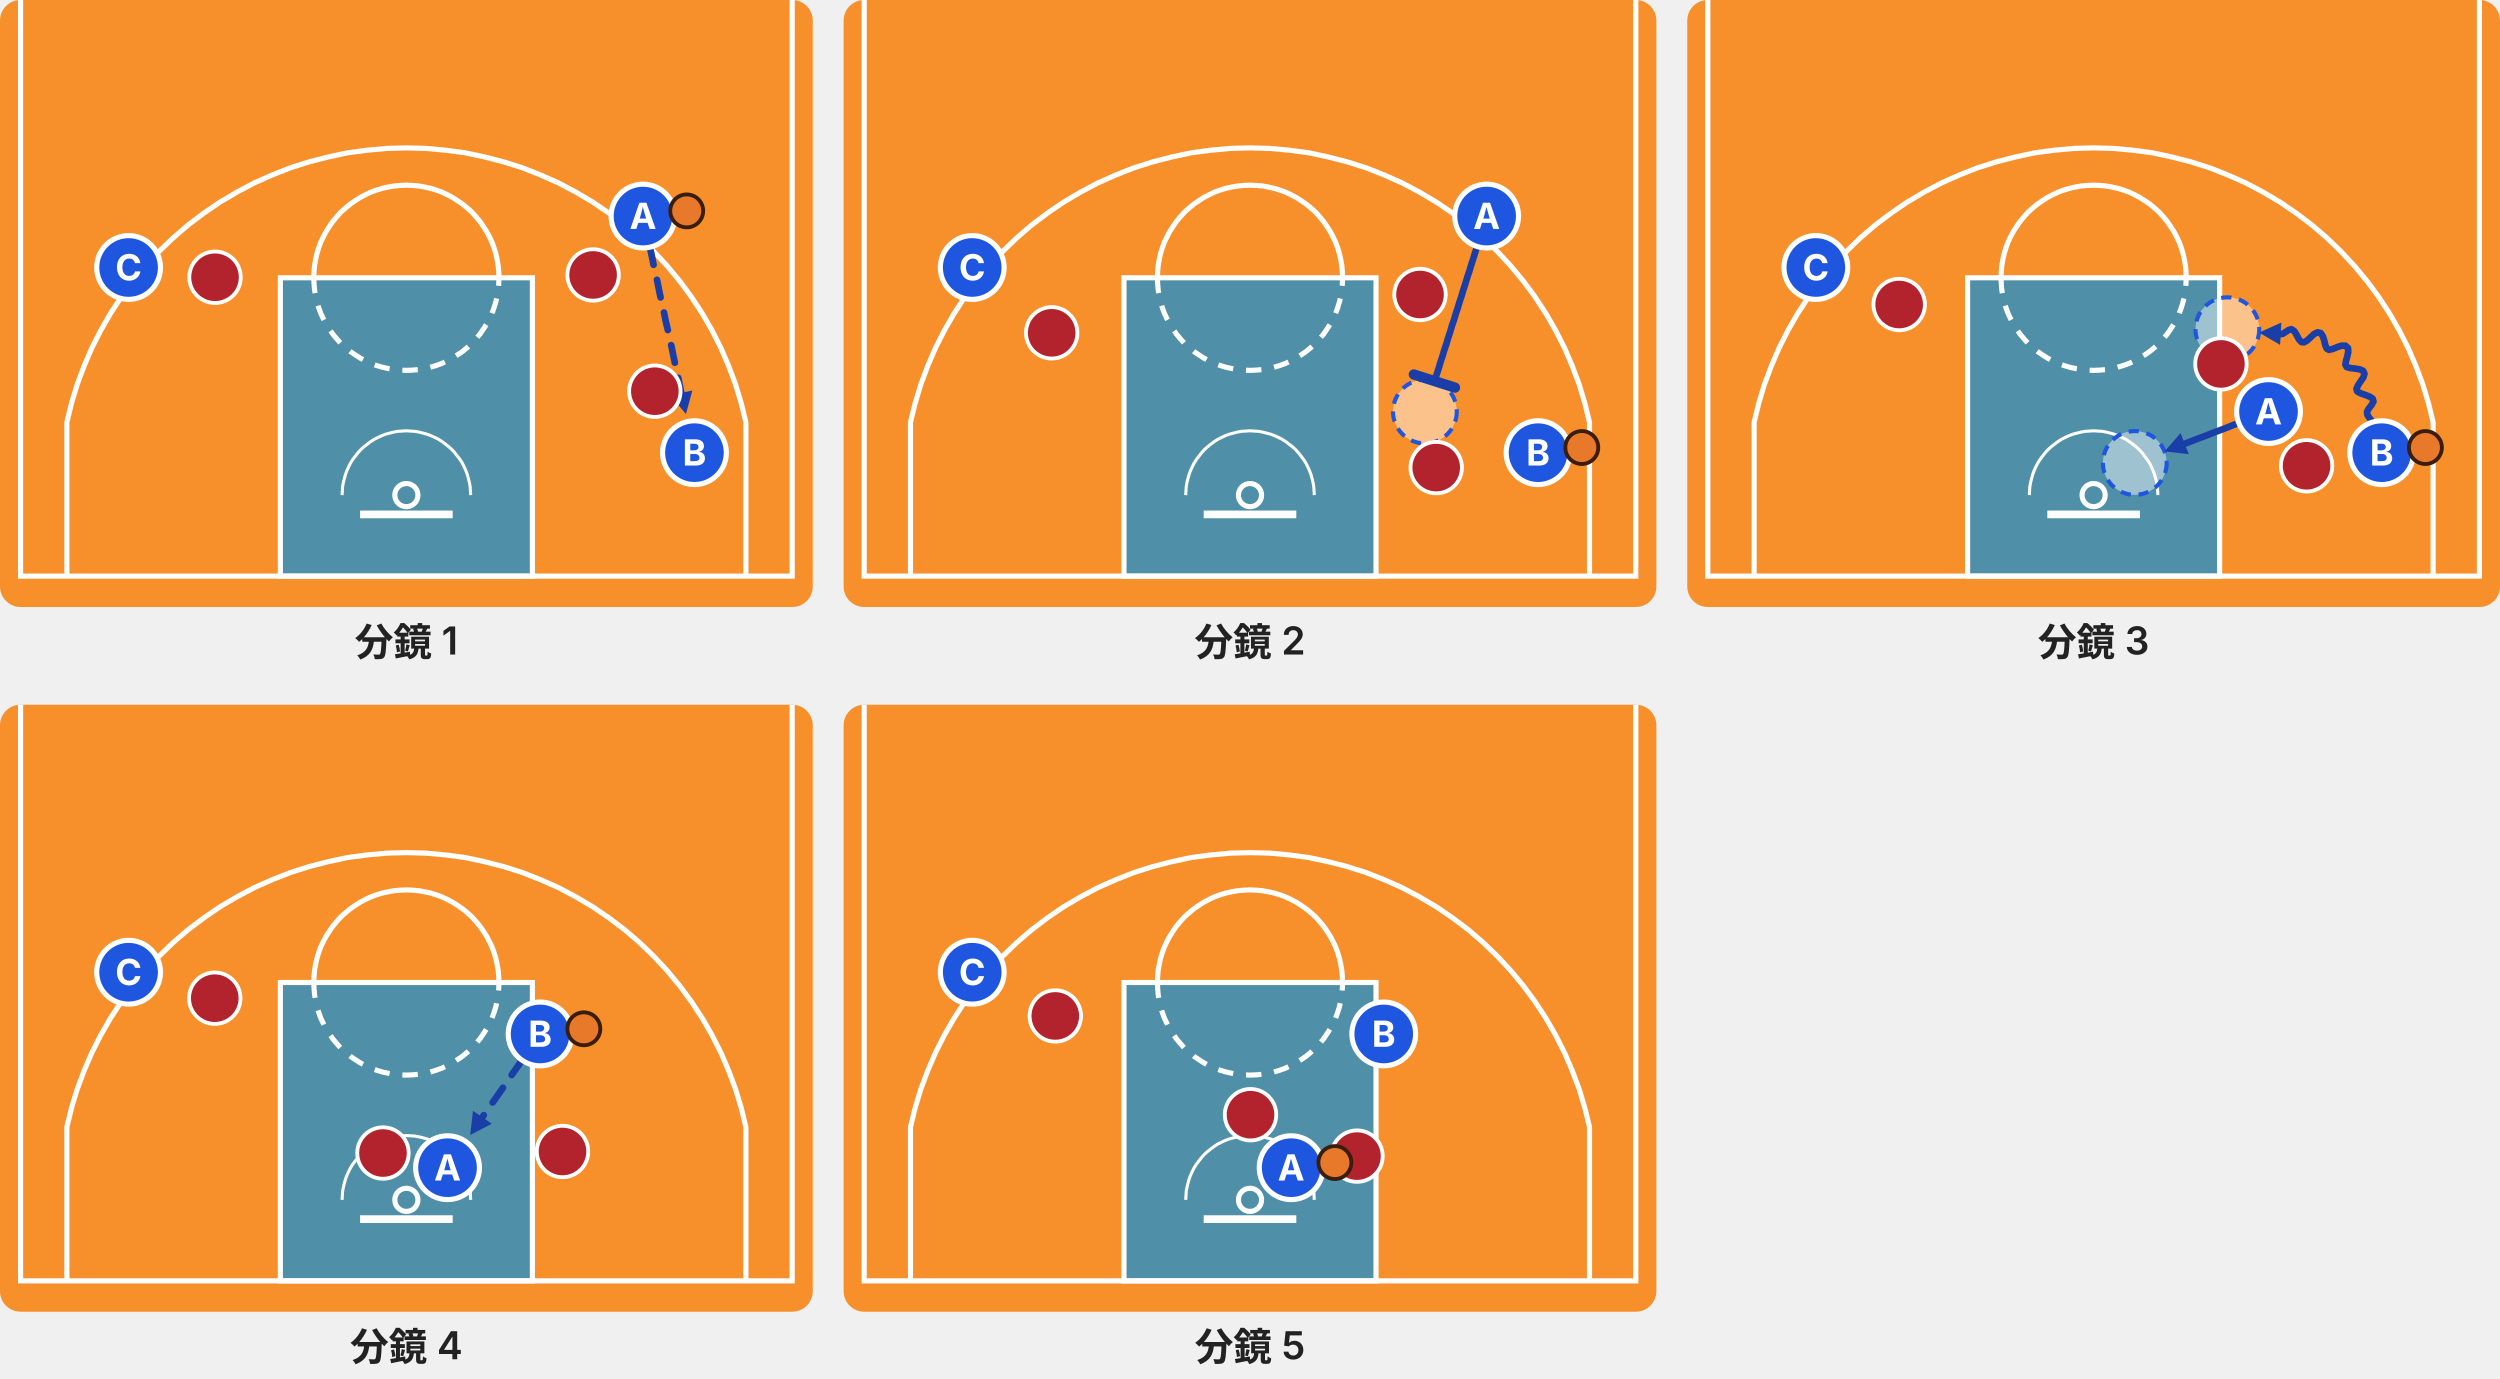
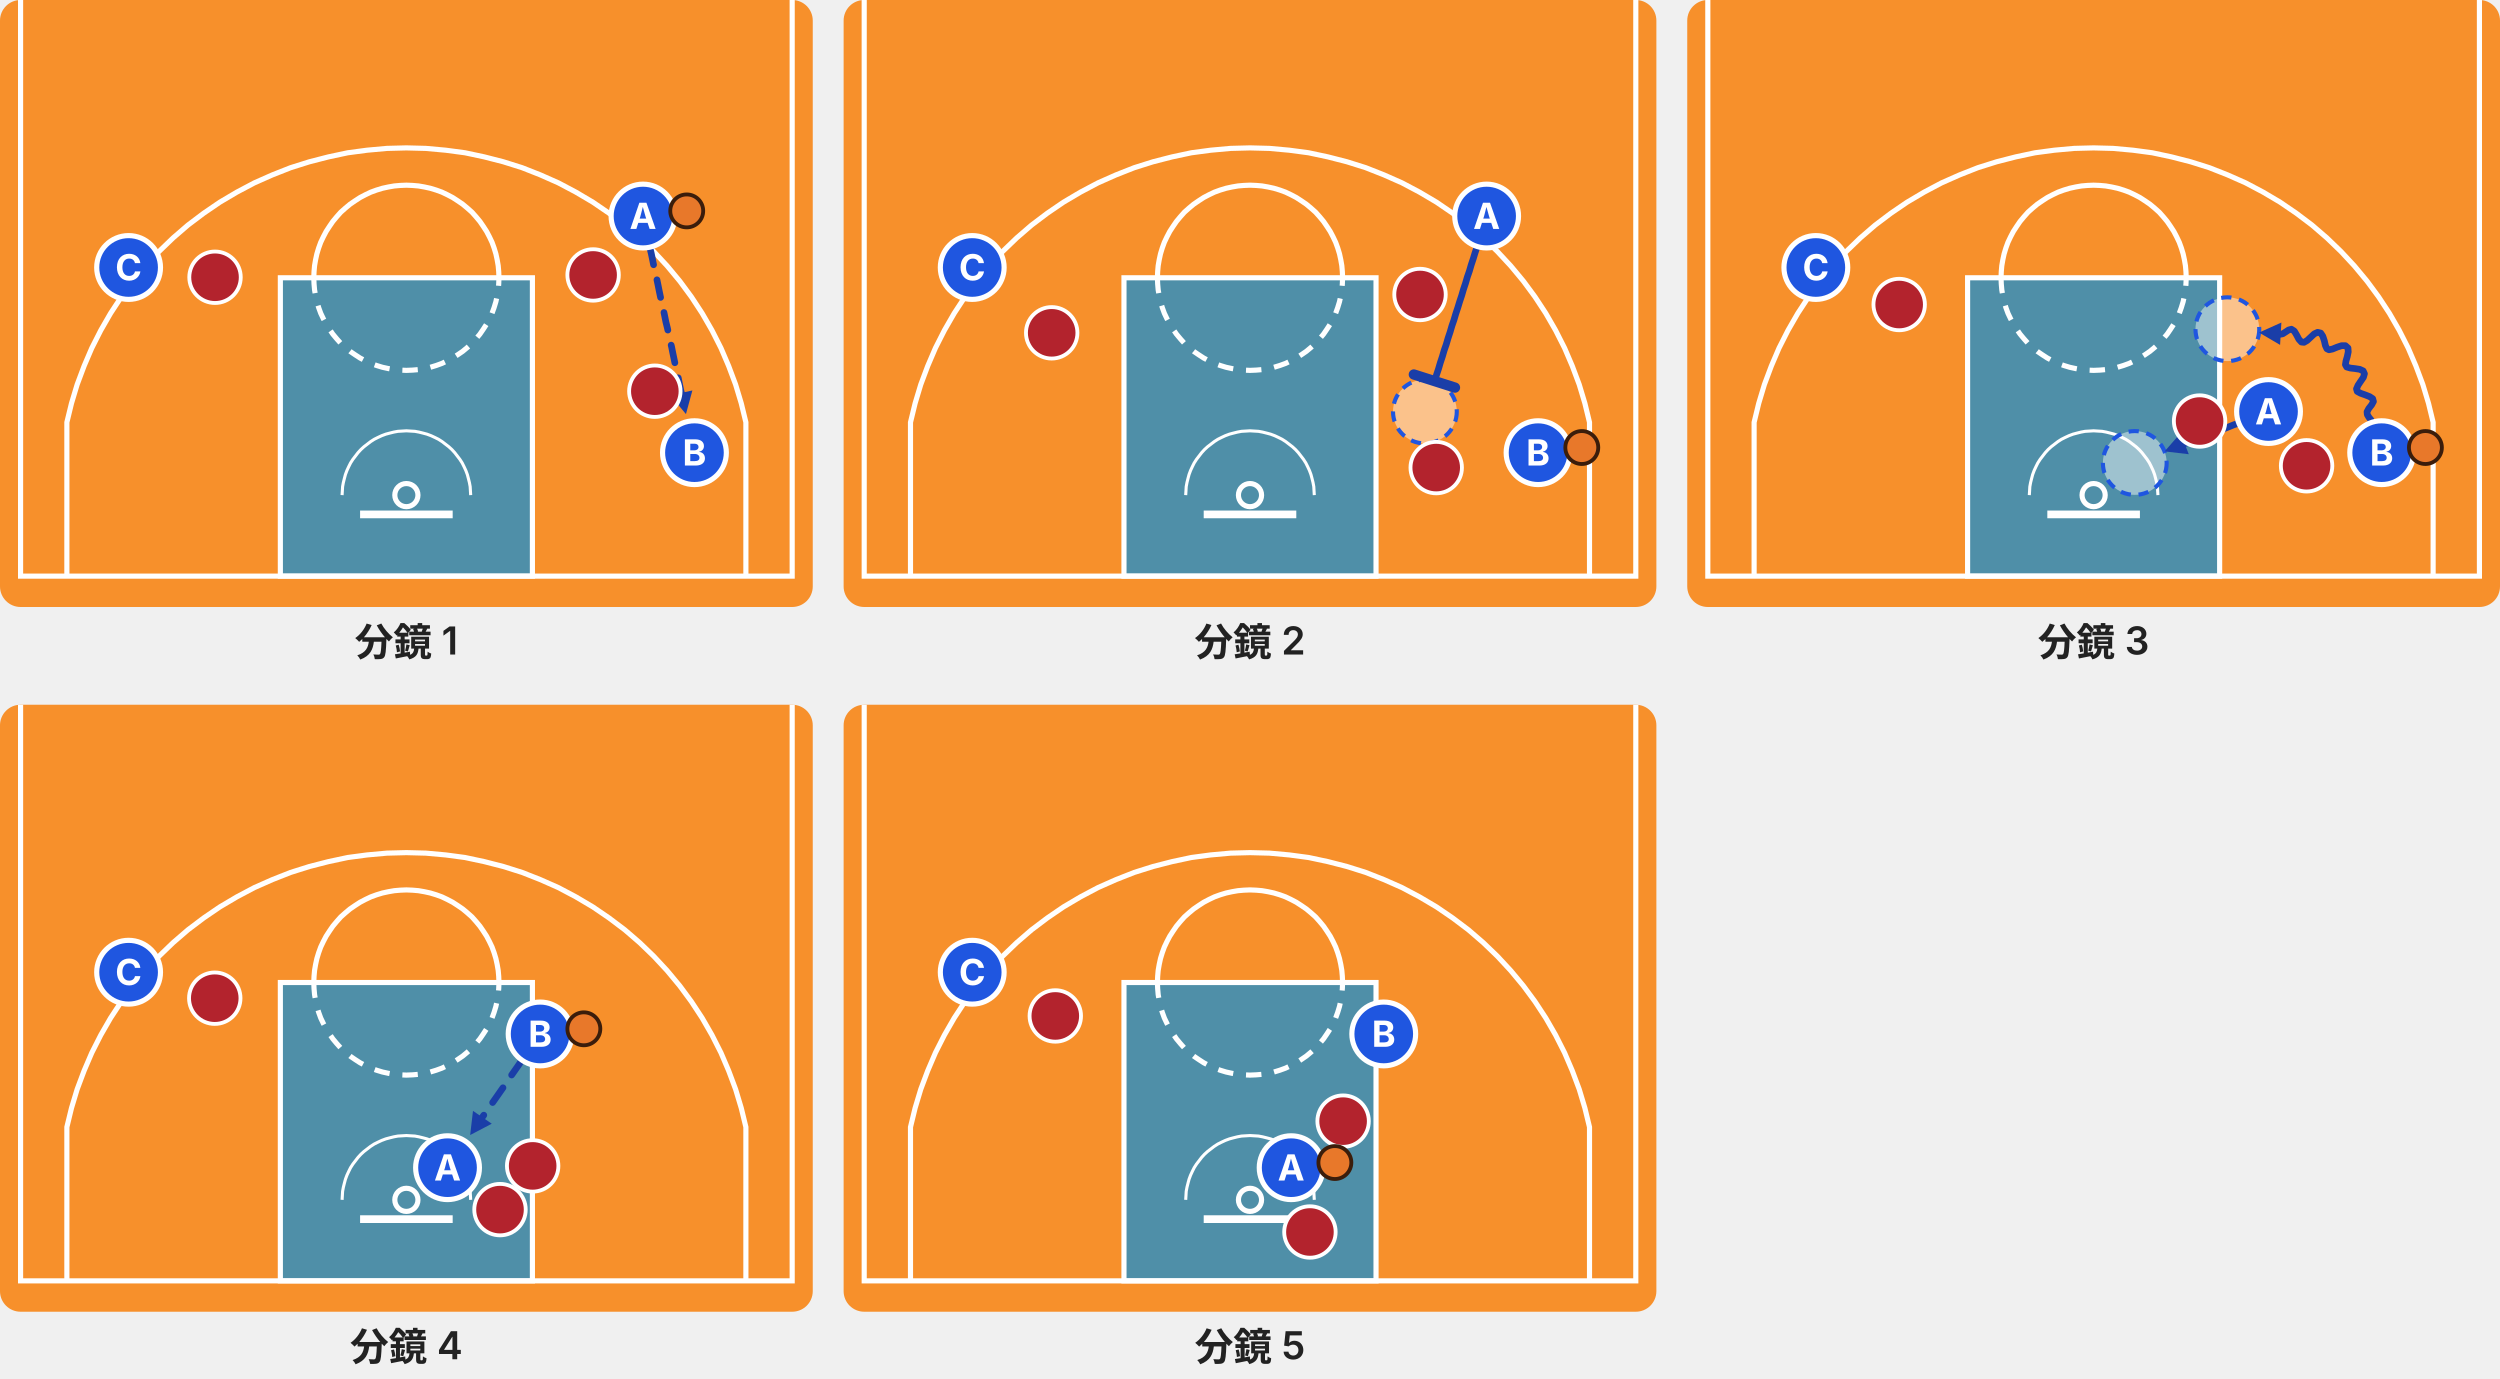
<svg xmlns="http://www.w3.org/2000/svg" viewBox="0 0 972.0 536.0" width="972.0" height="536.0" font-family="-apple-system, 'PingFang TC', 'Noto Sans TC', sans-serif">
  <g transform="translate(0,0)">
    <rect width="316.0" height="236.0" rx="8" fill="#f7902b" />
    <rect x="109.0" y="108.0" width="98.0" height="116.0" fill="#4f8fa8" stroke="#ffffff" stroke-width="2" />
    <polyline points="8.0,0.0 8.0,224.0 308.0,224.0 308.0,0.0" fill="none" stroke="#ffffff" stroke-width="2" />
    <polyline points="194.0,108.0 193.9,105.6 193.7,103.3 193.3,101.0 192.8,98.7 192.1,96.4 191.3,94.2 190.3,92.1 189.2,90.0 187.9,88.0 186.6,86.1 185.1,84.3 183.5,82.5 181.7,80.9 179.9,79.4 178.0,78.1 176.0,76.8 173.9,75.7 171.8,74.7 169.6,73.9 167.3,73.2 165.0,72.7 162.7,72.3 160.4,72.1 158.0,72.0 155.6,72.1 153.3,72.3 151.0,72.7 148.7,73.2 146.4,73.9 144.2,74.7 142.1,75.7 140.0,76.8 138.0,78.1 136.1,79.4 134.3,80.9 132.5,82.5 130.9,84.3 129.4,86.1 128.1,88.0 126.8,90.0 125.7,92.1 124.7,94.2 123.9,96.4 123.2,98.7 122.7,101.0 122.3,103.3 122.1,105.6 122.0,108.0" fill="none" stroke="#ffffff" stroke-width="2" />
    <polyline points="122.0,108.0 122.1,110.4 122.3,112.7 122.7,115.0 123.2,117.3 123.9,119.6 124.7,121.8 125.7,123.9 126.8,126.0 128.1,128.0 129.4,129.9 130.9,131.7 132.5,133.5 134.3,135.1 136.1,136.6 138.0,137.9 140.0,139.2 142.1,140.3 144.2,141.3 146.4,142.1 148.7,142.8 151.0,143.3 153.3,143.7 155.6,143.9 158.0,144.0 160.4,143.9 162.7,143.7 165.0,143.3 167.3,142.8 169.6,142.1 171.8,141.3 173.9,140.3 176.0,139.2 178.0,137.9 179.9,136.6 181.7,135.1 183.5,133.5 185.1,131.7 186.6,129.9 187.9,128.0 189.2,126.0 190.3,123.9 191.3,121.8 192.1,119.6 192.8,117.3 193.3,115.0 193.7,112.7 193.9,110.4 194.0,108.0" fill="none" stroke="#ffffff" stroke-width="2" stroke-dasharray="6 5" />
    <polyline points="290.0,224.0 290.0,164.2 288.2,156.8 286.0,149.5 283.3,142.3 280.3,135.3 276.8,128.4 273.0,121.8 268.8,115.4 264.3,109.3 259.4,103.4 254.2,97.8 248.7,92.5 242.9,87.5 236.8,82.9 230.5,78.6 223.9,74.7 217.1,71.1 210.1,68.0 203.0,65.2 195.7,62.9 188.3,61.0 180.8,59.4 173.3,58.4 165.6,57.7 158.0,57.5 150.4,57.7 142.7,58.4 135.2,59.4 127.7,61.0 120.3,62.9 113.0,65.2 105.9,68.0 98.9,71.1 92.1,74.7 85.5,78.6 79.2,82.9 73.1,87.5 67.3,92.5 61.8,97.8 56.6,103.4 51.7,109.3 47.2,115.4 43.0,121.8 39.2,128.4 35.7,135.3 32.7,142.3 30.0,149.5 27.8,156.8 26.0,164.2 26.0,224.0" fill="none" stroke="#ffffff" stroke-width="2" />
    <polyline points="183.0,192.5 182.9,190.9 182.8,189.2 182.5,187.6 182.1,186.0 181.7,184.5 181.1,182.9 180.4,181.4 179.7,180.0 178.8,178.6 177.8,177.3 176.8,176.0 175.7,174.8 174.5,173.7 173.2,172.7 171.9,171.7 170.5,170.8 169.1,170.1 167.6,169.4 166.0,168.8 164.5,168.4 162.9,168.0 161.3,167.7 159.6,167.6 158.0,167.5 156.4,167.6 154.7,167.7 153.1,168.0 151.5,168.4 150.0,168.8 148.4,169.4 146.9,170.1 145.5,170.8 144.1,171.7 142.8,172.7 141.5,173.7 140.3,174.8 139.2,176.0 138.2,177.3 137.2,178.6 136.3,180.0 135.6,181.4 134.9,182.9 134.3,184.5 133.9,186.0 133.5,187.6 133.2,189.2 133.1,190.9 133.0,192.5" fill="none" stroke="#ffffff" stroke-width="1.2" />
    <line x1="140.0" y1="200.0" x2="176.0" y2="200.0" stroke="#ffffff" stroke-width="3" />
    <circle cx="158.0" cy="192.5" r="4.5" fill="none" stroke="#ffffff" stroke-width="2" />
    <polyline points="252.6,96.1 253.2,98.5 253.7,100.9 254.2,103.4 254.7,105.8 255.3,108.2 255.8,110.6 256.3,113.1 256.8,115.5 257.4,117.9 257.9,120.3 258.4,122.7 258.9,125.2 259.5,127.6 260.0,130.0 260.5,132.4 261.1,134.8 261.6,137.3 262.1,139.7 262.6,142.1 263.2,144.5 263.7,146.9 264.2,149.4 264.7,151.8 265.3,154.2 265.3,154.3" fill="none" stroke="#1a3ea8" stroke-width="2.6" stroke-linecap="round" stroke-linejoin="round" stroke-dasharray="7 6" />
    <polygon points="266.7,161.0 269.2,151.8 260.6,153.7" fill="#1a3ea8" />
    <circle cx="230.6" cy="106.9" r="10.0" fill="#b3232d" stroke="#fff" stroke-width="1.5" />
    <circle cx="254.6" cy="152.1" r="10.0" fill="#b3232d" stroke="#fff" stroke-width="1.5" />
    <circle cx="83.6" cy="107.8" r="10.0" fill="#b3232d" stroke="#fff" stroke-width="1.5" />
    <circle cx="250.0" cy="84.0" r="12.4" fill="#1f56e0" stroke="#fff" stroke-width="2" />
    <text x="250.0" y="89.0" font-size="14" font-weight="700" fill="#fff" text-anchor="middle">A</text>
    <circle cx="270.0" cy="176.0" r="12.4" fill="#1f56e0" stroke="#fff" stroke-width="2" />
    <text x="270.0" y="181.0" font-size="14" font-weight="700" fill="#fff" text-anchor="middle">B</text>
    <circle cx="50.0" cy="104.0" r="12.4" fill="#1f56e0" stroke="#fff" stroke-width="2" />
    <text x="50.0" y="109.0" font-size="14" font-weight="700" fill="#fff" text-anchor="middle">C</text>
    <circle cx="267.0" cy="82.0" r="6.4" fill="#e8782a" stroke="#3b1d0b" stroke-width="1.5" />
    <text x="158.0" y="255.0" font-size="15" font-weight="600" fill="#222" text-anchor="middle">分鏡 1</text>
  </g>
  <g transform="translate(328,0)">
    <rect width="316.0" height="236.0" rx="8" fill="#f7902b" />
    <rect x="109.0" y="108.0" width="98.0" height="116.0" fill="#4f8fa8" stroke="#ffffff" stroke-width="2" />
    <polyline points="8.0,0.0 8.0,224.0 308.0,224.0 308.0,0.0" fill="none" stroke="#ffffff" stroke-width="2" />
    <polyline points="194.0,108.0 193.9,105.6 193.7,103.3 193.3,101.0 192.8,98.7 192.1,96.4 191.3,94.2 190.3,92.1 189.2,90.0 187.9,88.0 186.6,86.1 185.1,84.3 183.5,82.5 181.7,80.9 179.9,79.4 178.0,78.1 176.0,76.8 173.9,75.7 171.8,74.7 169.6,73.9 167.3,73.2 165.0,72.7 162.7,72.3 160.4,72.1 158.0,72.0 155.6,72.1 153.3,72.3 151.0,72.7 148.7,73.2 146.4,73.9 144.2,74.7 142.1,75.7 140.0,76.8 138.0,78.1 136.1,79.4 134.3,80.9 132.5,82.5 130.9,84.3 129.4,86.1 128.1,88.0 126.8,90.0 125.7,92.1 124.7,94.2 123.9,96.4 123.2,98.7 122.7,101.0 122.3,103.3 122.1,105.6 122.0,108.0" fill="none" stroke="#ffffff" stroke-width="2" />
    <polyline points="122.0,108.0 122.1,110.4 122.3,112.7 122.7,115.0 123.2,117.3 123.9,119.6 124.7,121.8 125.7,123.9 126.8,126.0 128.1,128.0 129.4,129.9 130.9,131.7 132.5,133.5 134.3,135.1 136.1,136.6 138.0,137.9 140.0,139.2 142.1,140.3 144.2,141.3 146.4,142.1 148.7,142.8 151.0,143.3 153.3,143.7 155.6,143.9 158.0,144.0 160.4,143.9 162.7,143.7 165.0,143.3 167.3,142.8 169.6,142.1 171.8,141.3 173.9,140.3 176.0,139.2 178.0,137.9 179.9,136.6 181.7,135.1 183.5,133.5 185.1,131.7 186.6,129.9 187.9,128.0 189.2,126.0 190.3,123.9 191.3,121.8 192.1,119.6 192.8,117.3 193.3,115.0 193.7,112.7 193.9,110.4 194.0,108.0" fill="none" stroke="#ffffff" stroke-width="2" stroke-dasharray="6 5" />
    <polyline points="290.0,224.0 290.0,164.2 288.2,156.8 286.0,149.5 283.3,142.3 280.3,135.3 276.8,128.4 273.0,121.8 268.8,115.4 264.3,109.3 259.4,103.4 254.2,97.8 248.7,92.5 242.9,87.5 236.8,82.9 230.5,78.6 223.9,74.7 217.1,71.1 210.1,68.0 203.0,65.2 195.7,62.9 188.3,61.0 180.8,59.4 173.3,58.4 165.6,57.7 158.0,57.5 150.4,57.7 142.7,58.4 135.2,59.4 127.7,61.0 120.3,62.9 113.0,65.2 105.9,68.0 98.9,71.1 92.1,74.7 85.5,78.6 79.2,82.9 73.1,87.5 67.3,92.5 61.8,97.8 56.6,103.4 51.7,109.3 47.2,115.4 43.0,121.8 39.2,128.4 35.7,135.3 32.7,142.3 30.0,149.5 27.8,156.8 26.0,164.2 26.0,224.0" fill="none" stroke="#ffffff" stroke-width="2" />
    <polyline points="183.0,192.5 182.9,190.9 182.8,189.2 182.5,187.6 182.1,186.0 181.7,184.5 181.1,182.9 180.4,181.4 179.7,180.0 178.8,178.6 177.8,177.3 176.8,176.0 175.7,174.8 174.5,173.7 173.2,172.7 171.9,171.7 170.5,170.8 169.1,170.1 167.6,169.4 166.0,168.8 164.5,168.4 162.9,168.0 161.3,167.7 159.6,167.6 158.0,167.5 156.4,167.6 154.7,167.7 153.1,168.0 151.5,168.4 150.0,168.8 148.4,169.4 146.9,170.1 145.5,170.8 144.1,171.7 142.8,172.7 141.5,173.7 140.3,174.8 139.2,176.0 138.2,177.3 137.2,178.6 136.3,180.0 135.6,181.4 134.9,182.9 134.3,184.5 133.9,186.0 133.5,187.6 133.2,189.2 133.1,190.9 133.0,192.5" fill="none" stroke="#ffffff" stroke-width="1.2" />
    <line x1="140.0" y1="200.0" x2="176.0" y2="200.0" stroke="#ffffff" stroke-width="3" />
    <circle cx="158.0" cy="192.5" r="4.5" fill="none" stroke="#ffffff" stroke-width="2" />
    <circle cx="226.0" cy="160.0" r="12.4" fill="#ffffff" fill-opacity="0.45" stroke="#1f56e0" stroke-width="1.6" stroke-dasharray="4 3" />
    <polyline points="246.3,95.8 246.3,95.9 245.5,98.3 244.8,100.6 244.0,103.0 243.3,105.4 242.5,107.7 241.8,110.1 241.0,112.5 240.3,114.9 239.5,117.3 238.8,119.6 238.0,122.0 237.3,124.4 236.5,126.7 235.8,129.1 235.0,131.5 234.3,133.9 233.5,136.2 232.8,138.6 232.0,141.0 231.3,143.4 230.5,145.8 229.8,148.1 229.7,148.2" fill="none" stroke="#1a3ea8" stroke-width="2.6" stroke-linecap="round" stroke-linejoin="round" />
    <line x1="237.7" y1="150.7" x2="221.7" y2="145.6" stroke="#1a3ea8" stroke-width="4" stroke-linecap="round" />
    <circle cx="224.1" cy="114.5" r="10.0" fill="#b3232d" stroke="#fff" stroke-width="1.5" />
    <circle cx="230.4" cy="181.8" r="10.0" fill="#b3232d" stroke="#fff" stroke-width="1.5" />
    <circle cx="80.9" cy="129.4" r="10.0" fill="#b3232d" stroke="#fff" stroke-width="1.5" />
    <circle cx="250.0" cy="84.0" r="12.4" fill="#1f56e0" stroke="#fff" stroke-width="2" />
    <text x="250.0" y="89.0" font-size="14" font-weight="700" fill="#fff" text-anchor="middle">A</text>
    <circle cx="270.0" cy="176.0" r="12.4" fill="#1f56e0" stroke="#fff" stroke-width="2" />
    <text x="270.0" y="181.0" font-size="14" font-weight="700" fill="#fff" text-anchor="middle">B</text>
    <circle cx="50.0" cy="104.0" r="12.4" fill="#1f56e0" stroke="#fff" stroke-width="2" />
    <text x="50.0" y="109.0" font-size="14" font-weight="700" fill="#fff" text-anchor="middle">C</text>
    <circle cx="287.0" cy="174.0" r="6.4" fill="#e8782a" stroke="#3b1d0b" stroke-width="1.5" />
    <text x="158.0" y="255.0" font-size="15" font-weight="600" fill="#222" text-anchor="middle">分鏡 2</text>
  </g>
  <g transform="translate(656,0)">
    <rect width="316.0" height="236.0" rx="8" fill="#f7902b" />
    <rect x="109.0" y="108.0" width="98.0" height="116.0" fill="#4f8fa8" stroke="#ffffff" stroke-width="2" />
    <polyline points="8.0,0.0 8.0,224.0 308.0,224.0 308.0,0.0" fill="none" stroke="#ffffff" stroke-width="2" />
    <polyline points="194.0,108.0 193.9,105.6 193.7,103.3 193.3,101.0 192.8,98.7 192.1,96.4 191.3,94.2 190.3,92.1 189.2,90.0 187.9,88.0 186.6,86.1 185.1,84.3 183.5,82.5 181.7,80.9 179.9,79.4 178.0,78.1 176.0,76.8 173.9,75.7 171.8,74.7 169.6,73.9 167.3,73.2 165.0,72.7 162.7,72.3 160.4,72.1 158.0,72.0 155.6,72.1 153.3,72.3 151.0,72.7 148.7,73.2 146.4,73.9 144.2,74.7 142.1,75.7 140.0,76.8 138.0,78.1 136.1,79.4 134.3,80.9 132.5,82.5 130.9,84.3 129.4,86.1 128.1,88.0 126.8,90.0 125.7,92.1 124.7,94.2 123.9,96.4 123.2,98.7 122.7,101.0 122.3,103.3 122.1,105.6 122.0,108.0" fill="none" stroke="#ffffff" stroke-width="2" />
    <polyline points="122.0,108.0 122.1,110.4 122.3,112.7 122.7,115.0 123.2,117.3 123.9,119.6 124.7,121.8 125.7,123.9 126.8,126.0 128.1,128.0 129.4,129.9 130.9,131.7 132.5,133.5 134.3,135.1 136.1,136.6 138.0,137.9 140.0,139.2 142.1,140.3 144.2,141.3 146.4,142.1 148.7,142.8 151.0,143.3 153.3,143.7 155.6,143.9 158.0,144.0 160.4,143.9 162.7,143.7 165.0,143.3 167.3,142.8 169.6,142.1 171.8,141.3 173.9,140.3 176.0,139.2 178.0,137.9 179.9,136.6 181.7,135.1 183.5,133.5 185.1,131.7 186.6,129.9 187.9,128.0 189.2,126.0 190.3,123.9 191.3,121.8 192.1,119.6 192.8,117.3 193.3,115.0 193.7,112.7 193.9,110.4 194.0,108.0" fill="none" stroke="#ffffff" stroke-width="2" stroke-dasharray="6 5" />
    <polyline points="290.0,224.0 290.0,164.2 288.2,156.8 286.0,149.5 283.3,142.3 280.3,135.3 276.8,128.4 273.0,121.8 268.8,115.4 264.3,109.3 259.4,103.4 254.2,97.8 248.7,92.5 242.9,87.5 236.8,82.9 230.5,78.6 223.9,74.7 217.1,71.1 210.1,68.0 203.0,65.2 195.7,62.9 188.3,61.0 180.8,59.4 173.3,58.4 165.6,57.7 158.0,57.5 150.4,57.7 142.7,58.4 135.2,59.4 127.7,61.0 120.3,62.9 113.0,65.2 105.9,68.0 98.9,71.1 92.1,74.7 85.5,78.6 79.2,82.9 73.1,87.5 67.3,92.5 61.8,97.8 56.6,103.4 51.7,109.3 47.2,115.4 43.0,121.8 39.2,128.4 35.7,135.3 32.7,142.3 30.0,149.5 27.8,156.8 26.0,164.2 26.0,224.0" fill="none" stroke="#ffffff" stroke-width="2" />
    <polyline points="183.0,192.5 182.9,190.9 182.8,189.2 182.5,187.6 182.1,186.0 181.7,184.5 181.1,182.9 180.4,181.4 179.7,180.0 178.8,178.6 177.8,177.3 176.8,176.0 175.7,174.8 174.5,173.7 173.2,172.7 171.9,171.7 170.5,170.8 169.1,170.1 167.6,169.4 166.0,168.8 164.5,168.4 162.9,168.0 161.3,167.7 159.6,167.6 158.0,167.5 156.4,167.6 154.7,167.7 153.1,168.0 151.5,168.4 150.0,168.8 148.4,169.4 146.9,170.1 145.5,170.8 144.1,171.7 142.8,172.7 141.5,173.7 140.3,174.8 139.2,176.0 138.2,177.3 137.2,178.6 136.3,180.0 135.6,181.4 134.9,182.9 134.3,184.5 133.9,186.0 133.5,187.6 133.2,189.2 133.1,190.9 133.0,192.5" fill="none" stroke="#ffffff" stroke-width="1.2" />
    <line x1="140.0" y1="200.0" x2="176.0" y2="200.0" stroke="#ffffff" stroke-width="3" />
    <circle cx="158.0" cy="192.5" r="4.5" fill="none" stroke="#ffffff" stroke-width="2" />
    <circle cx="210.0" cy="128.0" r="12.4" fill="#ffffff" fill-opacity="0.45" stroke="#1f56e0" stroke-width="1.6" stroke-dasharray="4 3" />
    <circle cx="174.0" cy="180.0" r="12.4" fill="#ffffff" fill-opacity="0.45" stroke="#1f56e0" stroke-width="1.6" stroke-dasharray="4 3" />
    <polyline points="266.3,164.2 265.8,163.2 265.0,162.2 264.4,161.2 264.3,160.1 265.0,158.8 266.1,157.4 266.8,156.1 266.5,155.0 265.3,154.2 263.5,153.5 261.8,152.9 260.5,152.2 260.2,151.2 260.8,149.8 261.8,148.3 262.9,146.7 263.3,145.3 262.8,144.2 261.5,143.6 259.6,143.3 257.8,143.1 256.4,142.7 255.9,141.8 256.1,140.4 256.6,138.7 257.0,136.8 256.9,135.3 255.9,134.4 254.4,134.4 252.6,135.0 250.9,135.7 249.5,136.0 248.7,135.6 248.1,134.3 247.7,132.5 247.1,130.7 246.3,129.5 245.1,129.2 243.8,129.8 242.4,131.1 241.0,132.4 239.8,133.1 238.8,133.0 237.8,131.9 236.9,130.2 236.0,128.7 234.9,128.0 233.8,128.3 232.6,129.1 231.5,129.8 230.3,130.0 229.3,129.7 229.1,129.6" fill="none" stroke="#1a3ea8" stroke-width="2.6" stroke-linecap="round" stroke-linejoin="round" />
    <polygon points="222.3,129.3 230.5,134.1 231.0,125.4" fill="#1a3ea8" />
    <polyline points="214.4,164.5 212.4,165.2 210.2,166.1 207.9,167.0 205.7,167.8 203.4,168.7 201.1,169.6 198.9,170.4 196.6,171.3 194.3,172.2 192.1,173.0 191.9,173.1" fill="none" stroke="#1a3ea8" stroke-width="2.6" stroke-linecap="round" stroke-linejoin="round" />
    <polygon points="185.6,175.5 195.0,176.6 191.8,168.4" fill="#1a3ea8" />
-     <circle cx="207.5" cy="141.5" r="10.0" fill="#b3232d" stroke="#fff" stroke-width="1.5" />
+     <circle cx="199.2" cy="163.7" r="10.0" fill="#b3232d" stroke="#fff" stroke-width="1.5" />
    <circle cx="240.8" cy="181.1" r="10.0" fill="#b3232d" stroke="#fff" stroke-width="1.5" />
    <circle cx="82.4" cy="118.4" r="10.0" fill="#b3232d" stroke="#fff" stroke-width="1.5" />
    <circle cx="226.0" cy="160.0" r="12.4" fill="#1f56e0" stroke="#fff" stroke-width="2" />
    <text x="226.0" y="165.0" font-size="14" font-weight="700" fill="#fff" text-anchor="middle">A</text>
    <circle cx="270.0" cy="176.0" r="12.4" fill="#1f56e0" stroke="#fff" stroke-width="2" />
    <text x="270.0" y="181.0" font-size="14" font-weight="700" fill="#fff" text-anchor="middle">B</text>
    <circle cx="50.0" cy="104.0" r="12.4" fill="#1f56e0" stroke="#fff" stroke-width="2" />
    <text x="50.0" y="109.0" font-size="14" font-weight="700" fill="#fff" text-anchor="middle">C</text>
    <circle cx="287.0" cy="174.0" r="6.4" fill="#e8782a" stroke="#3b1d0b" stroke-width="1.5" />
    <text x="158.0" y="255.0" font-size="15" font-weight="600" fill="#222" text-anchor="middle">分鏡 3</text>
  </g>
  <g transform="translate(0,274)">
    <rect width="316.0" height="236.0" rx="8" fill="#f7902b" />
    <rect x="109.0" y="108.0" width="98.0" height="116.0" fill="#4f8fa8" stroke="#ffffff" stroke-width="2" />
    <polyline points="8.0,0.0 8.0,224.0 308.0,224.0 308.0,0.0" fill="none" stroke="#ffffff" stroke-width="2" />
    <polyline points="194.0,108.0 193.9,105.6 193.7,103.3 193.3,101.0 192.8,98.7 192.1,96.4 191.3,94.2 190.3,92.1 189.2,90.0 187.9,88.0 186.6,86.1 185.1,84.3 183.5,82.5 181.7,80.9 179.9,79.4 178.0,78.1 176.0,76.8 173.9,75.7 171.8,74.7 169.6,73.9 167.3,73.2 165.0,72.7 162.7,72.3 160.4,72.1 158.0,72.0 155.6,72.1 153.3,72.3 151.0,72.7 148.7,73.2 146.4,73.9 144.2,74.7 142.1,75.7 140.0,76.8 138.0,78.1 136.1,79.4 134.3,80.9 132.5,82.5 130.9,84.3 129.4,86.1 128.1,88.0 126.8,90.0 125.7,92.1 124.7,94.2 123.9,96.4 123.2,98.7 122.7,101.0 122.3,103.3 122.1,105.6 122.0,108.0" fill="none" stroke="#ffffff" stroke-width="2" />
    <polyline points="122.0,108.0 122.1,110.4 122.3,112.7 122.7,115.0 123.2,117.3 123.9,119.6 124.7,121.8 125.7,123.9 126.8,126.0 128.1,128.0 129.4,129.9 130.9,131.7 132.5,133.5 134.3,135.1 136.1,136.6 138.0,137.9 140.0,139.2 142.1,140.3 144.2,141.3 146.4,142.1 148.7,142.8 151.0,143.3 153.3,143.7 155.6,143.9 158.0,144.0 160.4,143.9 162.7,143.7 165.0,143.3 167.3,142.8 169.6,142.1 171.8,141.3 173.9,140.3 176.0,139.2 178.0,137.9 179.9,136.6 181.7,135.1 183.5,133.5 185.1,131.7 186.6,129.9 187.9,128.0 189.2,126.0 190.3,123.9 191.3,121.8 192.1,119.6 192.8,117.3 193.3,115.0 193.7,112.7 193.9,110.4 194.0,108.0" fill="none" stroke="#ffffff" stroke-width="2" stroke-dasharray="6 5" />
    <polyline points="290.0,224.0 290.0,164.2 288.2,156.8 286.0,149.5 283.3,142.3 280.3,135.3 276.8,128.4 273.0,121.8 268.8,115.4 264.3,109.3 259.4,103.4 254.2,97.8 248.7,92.5 242.9,87.5 236.8,82.9 230.5,78.6 223.9,74.7 217.1,71.1 210.1,68.0 203.0,65.2 195.7,62.9 188.3,61.0 180.8,59.4 173.3,58.4 165.6,57.7 158.0,57.5 150.4,57.7 142.7,58.4 135.2,59.4 127.7,61.0 120.3,62.9 113.0,65.2 105.9,68.0 98.9,71.1 92.1,74.7 85.5,78.6 79.2,82.9 73.1,87.5 67.3,92.5 61.8,97.8 56.6,103.4 51.7,109.3 47.2,115.4 43.0,121.8 39.2,128.4 35.7,135.3 32.7,142.3 30.0,149.5 27.8,156.8 26.0,164.2 26.0,224.0" fill="none" stroke="#ffffff" stroke-width="2" />
    <polyline points="183.0,192.5 182.9,190.9 182.8,189.2 182.5,187.6 182.1,186.0 181.7,184.5 181.1,182.9 180.4,181.4 179.7,180.0 178.8,178.6 177.8,177.3 176.8,176.0 175.7,174.8 174.5,173.7 173.2,172.7 171.9,171.7 170.5,170.8 169.1,170.1 167.6,169.4 166.0,168.8 164.5,168.4 162.9,168.0 161.3,167.7 159.6,167.6 158.0,167.5 156.4,167.6 154.7,167.7 153.1,168.0 151.5,168.4 150.0,168.8 148.4,169.4 146.9,170.1 145.5,170.8 144.1,171.7 142.8,172.7 141.5,173.7 140.3,174.8 139.2,176.0 138.2,177.3 137.2,178.6 136.3,180.0 135.6,181.4 134.9,182.9 134.3,184.5 133.9,186.0 133.5,187.6 133.2,189.2 133.1,190.9 133.0,192.5" fill="none" stroke="#ffffff" stroke-width="1.2" />
    <line x1="140.0" y1="200.0" x2="176.0" y2="200.0" stroke="#ffffff" stroke-width="3" />
    <circle cx="158.0" cy="192.5" r="4.5" fill="none" stroke="#ffffff" stroke-width="2" />
    <polyline points="202.9,138.2 201.7,140.0 200.3,142.0 198.9,144.0 197.5,146.0 196.2,148.0 194.8,150.0 193.4,152.0 192.0,154.0 190.6,156.0 189.2,158.0 187.8,160.0 186.6,161.7" fill="none" stroke="#1a3ea8" stroke-width="2.6" stroke-linecap="round" stroke-linejoin="round" stroke-dasharray="7 6" />
    <polygon points="182.8,167.3 191.2,162.9 183.9,157.9" fill="#1a3ea8" />
-     <circle cx="148.9" cy="174.3" r="10.0" fill="#b3232d" stroke="#fff" stroke-width="1.5" />
-     <circle cx="218.7" cy="173.7" r="10.0" fill="#b3232d" stroke="#fff" stroke-width="1.5" />
+     <circle cx="207.1" cy="179.3" r="10.0" fill="#b3232d" stroke="#fff" stroke-width="1.5" />
+     <circle cx="194.4" cy="196.3" r="10.0" fill="#b3232d" stroke="#fff" stroke-width="1.5" />
    <circle cx="83.5" cy="114.1" r="10.0" fill="#b3232d" stroke="#fff" stroke-width="1.5" />
    <circle cx="174.0" cy="180.0" r="12.4" fill="#1f56e0" stroke="#fff" stroke-width="2" />
    <text x="174.0" y="185.0" font-size="14" font-weight="700" fill="#fff" text-anchor="middle">A</text>
    <circle cx="210.0" cy="128.0" r="12.4" fill="#1f56e0" stroke="#fff" stroke-width="2" />
    <text x="210.0" y="133.0" font-size="14" font-weight="700" fill="#fff" text-anchor="middle">B</text>
    <circle cx="50.0" cy="104.0" r="12.4" fill="#1f56e0" stroke="#fff" stroke-width="2" />
    <text x="50.0" y="109.0" font-size="14" font-weight="700" fill="#fff" text-anchor="middle">C</text>
    <circle cx="227.0" cy="126.0" r="6.4" fill="#e8782a" stroke="#3b1d0b" stroke-width="1.5" />
    <text x="158.0" y="255.0" font-size="15" font-weight="600" fill="#222" text-anchor="middle">分鏡 4</text>
  </g>
  <g transform="translate(328,274)">
    <rect width="316.0" height="236.0" rx="8" fill="#f7902b" />
    <rect x="109.0" y="108.0" width="98.0" height="116.0" fill="#4f8fa8" stroke="#ffffff" stroke-width="2" />
    <polyline points="8.0,0.0 8.0,224.0 308.0,224.0 308.0,0.0" fill="none" stroke="#ffffff" stroke-width="2" />
    <polyline points="194.0,108.0 193.9,105.6 193.7,103.3 193.3,101.0 192.8,98.7 192.1,96.4 191.3,94.2 190.3,92.1 189.2,90.0 187.9,88.0 186.6,86.1 185.1,84.3 183.5,82.5 181.7,80.9 179.9,79.4 178.0,78.1 176.0,76.8 173.9,75.7 171.8,74.7 169.6,73.9 167.3,73.2 165.0,72.7 162.7,72.3 160.4,72.1 158.0,72.0 155.6,72.1 153.3,72.3 151.0,72.7 148.7,73.2 146.4,73.9 144.2,74.7 142.1,75.7 140.0,76.8 138.0,78.1 136.1,79.4 134.3,80.9 132.5,82.5 130.9,84.3 129.4,86.1 128.1,88.0 126.8,90.0 125.7,92.1 124.7,94.2 123.9,96.4 123.2,98.7 122.7,101.0 122.3,103.3 122.1,105.6 122.0,108.0" fill="none" stroke="#ffffff" stroke-width="2" />
    <polyline points="122.0,108.0 122.1,110.4 122.3,112.7 122.7,115.0 123.2,117.3 123.9,119.6 124.7,121.8 125.7,123.9 126.8,126.0 128.1,128.0 129.4,129.9 130.9,131.7 132.5,133.5 134.3,135.1 136.1,136.6 138.0,137.9 140.0,139.2 142.1,140.3 144.2,141.3 146.4,142.1 148.7,142.8 151.0,143.3 153.3,143.7 155.6,143.9 158.0,144.0 160.4,143.9 162.7,143.7 165.0,143.3 167.3,142.8 169.6,142.1 171.8,141.3 173.9,140.3 176.0,139.2 178.0,137.9 179.9,136.6 181.7,135.1 183.5,133.5 185.1,131.7 186.6,129.9 187.9,128.0 189.2,126.0 190.3,123.9 191.3,121.8 192.1,119.6 192.8,117.3 193.3,115.0 193.7,112.7 193.9,110.4 194.0,108.0" fill="none" stroke="#ffffff" stroke-width="2" stroke-dasharray="6 5" />
    <polyline points="290.0,224.0 290.0,164.2 288.2,156.8 286.0,149.5 283.3,142.3 280.3,135.3 276.8,128.4 273.0,121.8 268.8,115.4 264.3,109.3 259.4,103.4 254.2,97.8 248.7,92.5 242.9,87.5 236.8,82.9 230.5,78.6 223.9,74.7 217.1,71.1 210.1,68.0 203.0,65.2 195.7,62.9 188.3,61.0 180.8,59.4 173.3,58.4 165.6,57.7 158.0,57.5 150.4,57.7 142.7,58.4 135.2,59.4 127.7,61.0 120.3,62.9 113.0,65.2 105.9,68.0 98.9,71.1 92.1,74.7 85.5,78.6 79.2,82.9 73.1,87.5 67.3,92.5 61.8,97.8 56.6,103.4 51.7,109.3 47.2,115.4 43.0,121.8 39.2,128.4 35.7,135.3 32.7,142.3 30.0,149.5 27.8,156.8 26.0,164.2 26.0,224.0" fill="none" stroke="#ffffff" stroke-width="2" />
    <polyline points="183.0,192.5 182.9,190.9 182.8,189.2 182.5,187.6 182.1,186.0 181.7,184.5 181.1,182.9 180.4,181.4 179.7,180.0 178.8,178.6 177.8,177.3 176.8,176.0 175.7,174.8 174.5,173.7 173.2,172.7 171.9,171.7 170.5,170.8 169.1,170.1 167.6,169.4 166.0,168.8 164.5,168.4 162.9,168.0 161.3,167.7 159.6,167.6 158.0,167.5 156.4,167.6 154.7,167.7 153.1,168.0 151.5,168.4 150.0,168.8 148.4,169.4 146.9,170.1 145.5,170.8 144.1,171.7 142.8,172.7 141.5,173.7 140.3,174.8 139.2,176.0 138.2,177.3 137.2,178.6 136.3,180.0 135.6,181.4 134.9,182.9 134.3,184.5 133.9,186.0 133.5,187.6 133.2,189.2 133.1,190.9 133.0,192.5" fill="none" stroke="#ffffff" stroke-width="1.2" />
    <line x1="140.0" y1="200.0" x2="176.0" y2="200.0" stroke="#ffffff" stroke-width="3" />
    <circle cx="158.0" cy="192.5" r="4.5" fill="none" stroke="#ffffff" stroke-width="2" />
-     <circle cx="158.2" cy="159.4" r="10.0" fill="#b3232d" stroke="#fff" stroke-width="1.5" />
-     <circle cx="199.6" cy="175.5" r="10.0" fill="#b3232d" stroke="#fff" stroke-width="1.5" />
+     <circle cx="194.2" cy="161.9" r="10.0" fill="#b3232d" stroke="#fff" stroke-width="1.5" />
+     <circle cx="181.3" cy="205.0" r="10.0" fill="#b3232d" stroke="#fff" stroke-width="1.5" />
    <circle cx="82.3" cy="121.0" r="10.0" fill="#b3232d" stroke="#fff" stroke-width="1.5" />
    <circle cx="174.0" cy="180.0" r="12.4" fill="#1f56e0" stroke="#fff" stroke-width="2" />
    <text x="174.0" y="185.0" font-size="14" font-weight="700" fill="#fff" text-anchor="middle">A</text>
    <circle cx="210.0" cy="128.0" r="12.4" fill="#1f56e0" stroke="#fff" stroke-width="2" />
    <text x="210.0" y="133.0" font-size="14" font-weight="700" fill="#fff" text-anchor="middle">B</text>
    <circle cx="50.0" cy="104.0" r="12.4" fill="#1f56e0" stroke="#fff" stroke-width="2" />
    <text x="50.0" y="109.0" font-size="14" font-weight="700" fill="#fff" text-anchor="middle">C</text>
    <circle cx="191.0" cy="178.0" r="6.4" fill="#e8782a" stroke="#3b1d0b" stroke-width="1.5" />
    <text x="158.0" y="255.0" font-size="15" font-weight="600" fill="#222" text-anchor="middle">分鏡 5</text>
  </g>
</svg>
